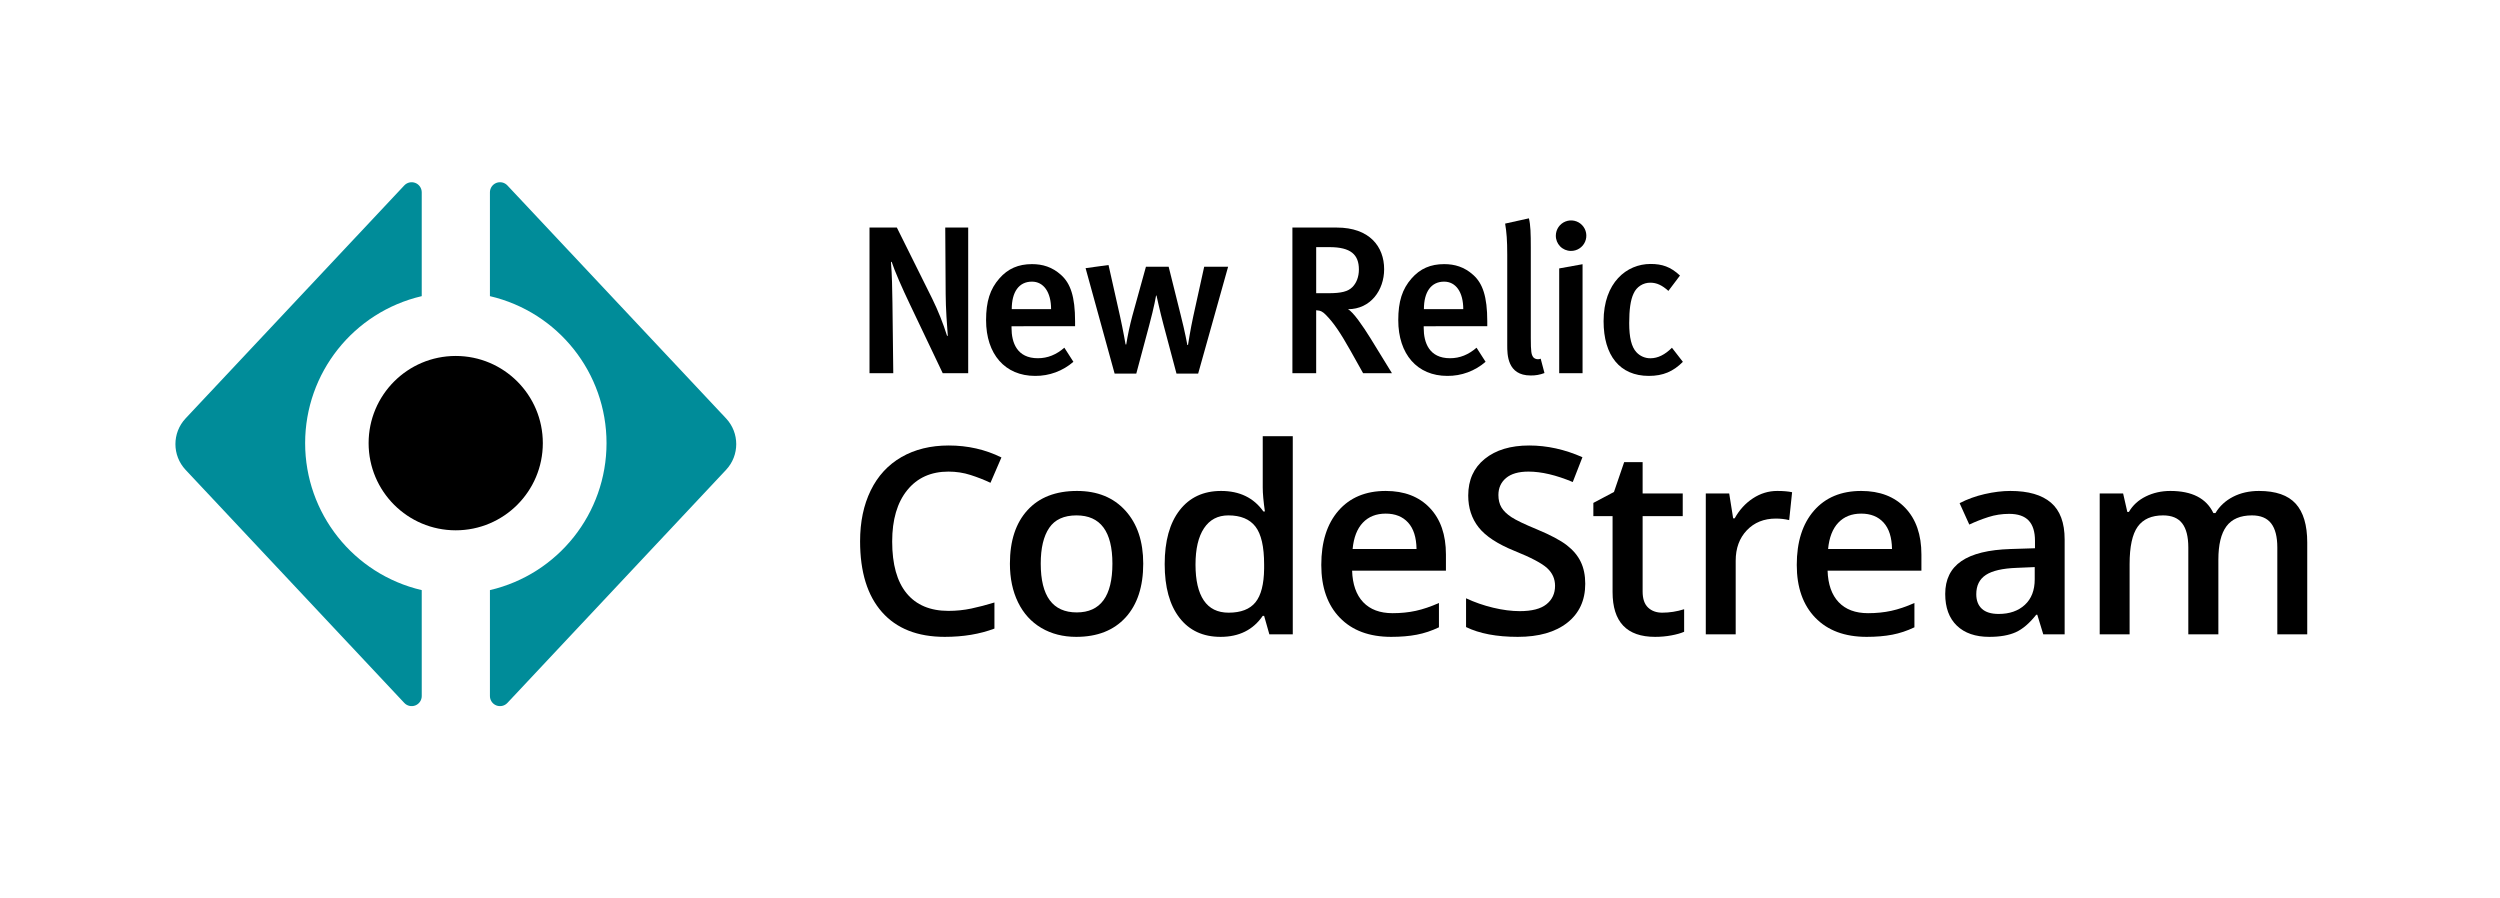
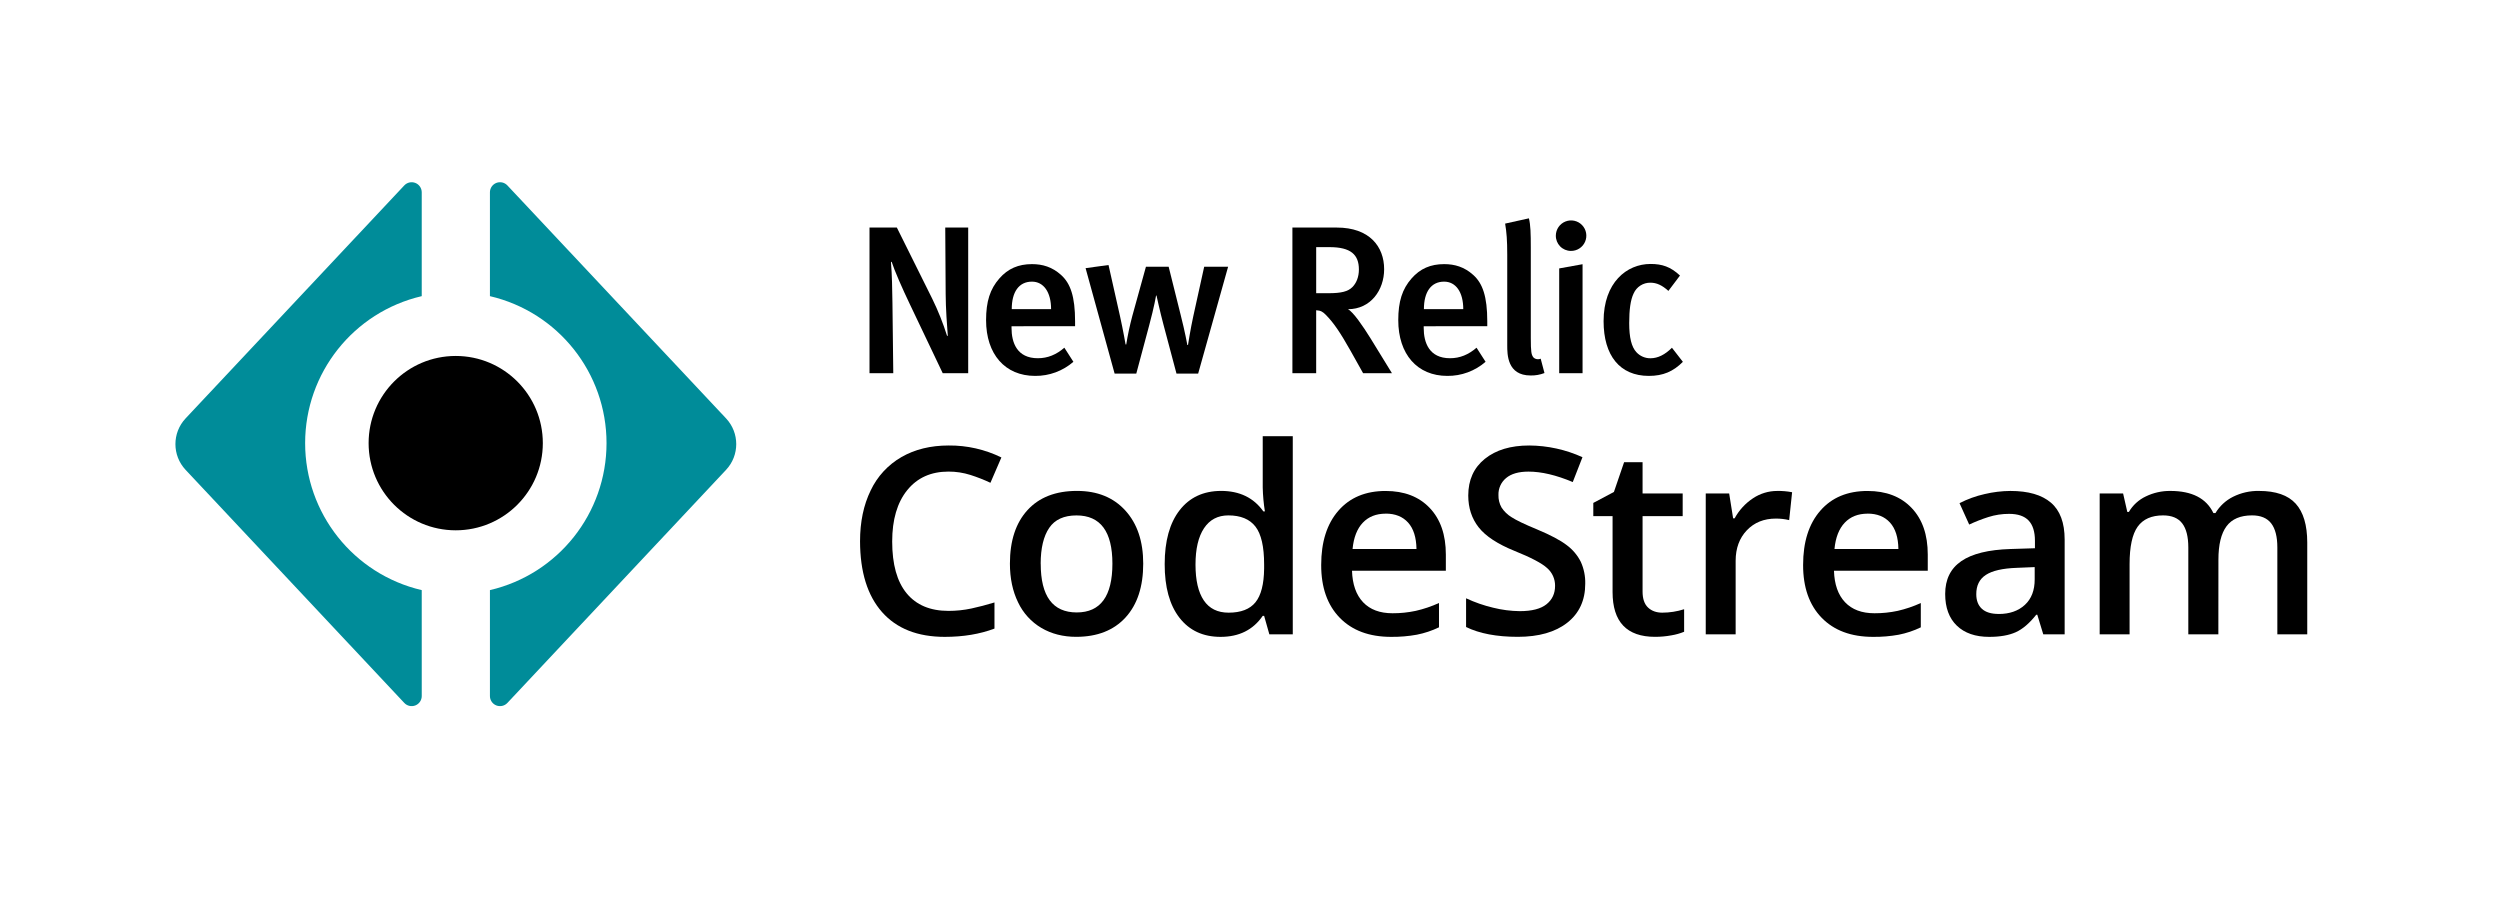
<svg xmlns="http://www.w3.org/2000/svg" id="art" viewBox="0 0 2090 750">
  <defs>
-     <style>.cls-1{font-size:218px;font-family:OpenSans-SemiBold, Open Sans;font-weight:600;}.cls-2{letter-spacing:-0.05em;}.cls-3{letter-spacing:-0.02em;}.cls-4{letter-spacing:-0.02em;}.cls-5{letter-spacing:-0.02em;}.cls-6{letter-spacing:-0.03em;}.cls-7{letter-spacing:-0.02em;}.cls-8{letter-spacing:-0.03em;}.cls-9{letter-spacing:-0.03em;}.cls-10{fill:#008c99;fill-rule:evenodd;}</style>
+     <style>.cls-1{fill:#008c99;fill-rule:evenodd;}</style>
  </defs>
-   <text class="cls-1" transform="translate(706.16 530.29)">
-     <tspan class="cls-2">C</tspan>
-     <tspan class="cls-3" x="127.27" y="0">o</tspan>
-     <tspan class="cls-4" x="256.66" y="0">d</tspan>
-     <tspan class="cls-5" x="387.58" y="0">e</tspan>
-     <tspan class="cls-6" x="508.82" y="0">S</tspan>
-     <tspan class="cls-7" x="621.73" y="0">t</tspan>
-     <tspan class="cls-8" x="701.99" y="0">re</tspan>
-     <tspan class="cls-9" x="910.46" y="0">a</tspan>
-     <tspan x="1031.3" y="0">m</tspan>
-   </text>
+   <path d="M792.91,394.25q-21.93,0-34.48,15.54t-12.56,42.9q0,28.63,12.08,43.32t35,14.69a91.37,91.37,0,0,0,19.16-2q9.27-2,19.27-5.05V525.5q-18.3,6.91-41.51,6.92-34.17,0-52.48-20.71T719,452.48q0-24.27,8.89-42.47a63.36,63.36,0,0,1,25.71-27.89q16.82-9.69,39.49-9.69a98.06,98.06,0,0,1,44.07,10L828,403.62a136.79,136.79,0,0,0-16.66-6.55A60,60,0,0,0,792.91,394.25Z" />
+   <path d="M955.73,471.21q0,28.85-14.79,45t-41.2,16.18q-16.5,0-29.16-7.45a49.16,49.16,0,0,1-19.48-21.4q-6.81-13.94-6.81-32.36,0-28.63,14.68-44.71t41.41-16.07q25.54,0,40.45,16.45T955.73,471.21Zm-85.69,0Q870,512,900.17,512q29.8,0,29.8-40.77,0-40.33-30-40.34-15.76,0-22.84,10.43T870,471.21Z" />
+   <path d="M1020.41,532.42q-22,0-34.39-16t-12.34-44.81q0-29,12.5-45.08t34.65-16.13q23.2,0,35.34,17.14h1.28a149.49,149.49,0,0,1-1.81-20v-42.9h25.12V530.29h-19.59l-4.36-15.44h-1.17Q1043.61,532.42,1020.41,532.42Zm6.7-20.23q15.44,0,22.46-8.67t7.24-28.16v-3.51q0-22.25-7.24-31.61t-22.67-9.37q-13.2,0-20.33,10.7t-7.13,30.49q0,19.59,6.92,29.86T1027.11,512.19Z" />
+   <path d="M1163,532.42q-27.46,0-43-16t-15.48-44.12q0-28.84,14.37-45.35t39.49-16.5q23.31,0,36.83,14.16t13.52,39v13.52h-78.45q.53,17.13,9.26,26.34t24.59,9.21a91,91,0,0,0,19.42-2A100.9,100.9,0,0,0,1203,504.1v20.33a76.54,76.54,0,0,1-18.52,6.18A114.07,114.07,0,0,1,1163,532.42Zm-4.58-103q-11.93,0-19.11,7.56t-8.57,22h53.44q-.23-14.58-7-22.09T1158.46,429.38Z" />
+   <path d="M1325.26,488q0,20.76-15,32.57t-41.4,11.82q-26.4,0-43.22-8.2V500.17a117.1,117.1,0,0,0,22.62,7.87,95.65,95.65,0,0,0,22.3,2.88q15.1,0,22.3-5.75t7.18-15.44a19.34,19.34,0,0,0-6.6-14.79q-6.6-6.07-27.25-14.37-21.29-8.62-30-19.69t-8.73-26.62q0-19.47,13.84-30.65t37.15-11.18a109.28,109.28,0,0,1,44.49,9.79L1314.83,403q-20.76-8.73-37-8.73-12.36,0-18.74,5.38a17.64,17.64,0,0,0-6.38,14.21,20.07,20.07,0,0,0,2.55,10.38,26.19,26.19,0,0,0,8.41,8.14q5.85,3.83,21.08,10.11,17.13,7.14,25.12,13.31a39.17,39.17,0,0,1,11.71,13.94A42,42,0,0,1,1325.26,488Z" />
+   <path d="M1389.62,512.19a60.66,60.66,0,0,0,18.31-2.87v18.84a49.8,49.8,0,0,1-10.69,3,73.44,73.44,0,0,1-13.58,1.23q-35.55,0-35.55-37.47V431.51H1332V420.44l17.24-9.16,8.52-24.9h15.43v26.18h33.53v18.95h-33.53v63q0,9.06,4.53,13.36T1389.62,512.19Z" />
+   <path d="M1485.75,410.43a60.13,60.13,0,0,1,12.45,1.07l-2.45,23.31a47.38,47.38,0,0,0-11.07-1.28q-15,0-24.32,9.79T1451,468.76v61.53h-25V412.56h19.59l3.3,20.76h1.27a46.63,46.63,0,0,1,15.28-16.71A36.28,36.28,0,0,1,1485.75,410.43Z" />
+   <path d="M1565.88,532.42q-27.47,0-43-16t-15.48-44.12q0-28.84,14.37-45.35t39.49-16.5q23.31,0,36.83,14.16t13.52,39v13.52H1533.2q.52,17.13,9.26,26.34t24.59,9.21a91,91,0,0,0,19.42-2,100.9,100.9,0,0,0,19.32-6.55v20.33a76.54,76.54,0,0,1-18.52,6.18A114.07,114.07,0,0,1,1565.88,532.42Zm-4.58-103q-11.92,0-19.11,7.56t-8.57,22h53.44q-.21-14.58-7-22.09T1561.3,429.38Z" />
+   <path d="M1708.17,530.29l-5-16.39h-.86q-8.5,10.74-17.13,14.63T1663,532.42q-17.36,0-27.09-9.37t-9.74-26.5q0-18.21,13.51-27.47t41.2-10.11l20.33-.64v-6.28q0-11.28-5.27-16.87t-16.34-5.59a56.65,56.65,0,0,0-17.35,2.66,132.78,132.78,0,0,0-16,6.28l-8.09-17.88a87.45,87.45,0,0,1,21-7.61,96.49,96.49,0,0,1,21.51-2.61q22.45,0,33.9,9.79T1726.05,451v79.3Zm-37.26-17q13.63,0,21.88-7.61T1701,484.3V474.09l-15.12.63q-17.67.64-25.71,5.91t-8,16.13q0,7.88,4.68,12.19T1670.91,513.26Z" />
+   <path d="M1854.55,530.29h-25.12v-72.6q0-13.51-5.11-20.17t-16-6.65q-14.47,0-21.23,9.42t-6.76,31.35v58.65h-25V412.56h19.59l3.51,15.44h1.28a32.56,32.56,0,0,1,14.21-13,45.85,45.85,0,0,1,20.49-4.58q27.13,0,36,18.52h1.7a35.9,35.9,0,0,1,14.69-13.62,46.55,46.55,0,0,1,21.71-4.9q21.09,0,30.71,10.65t9.64,32.46v76.75h-25v-72.6q0-13.51-5.16-20.17t-16-6.65q-14.58,0-21.34,9.1t-6.76,27.94Z" />
  <path d="M788.12,312,760.86,254.8c-6.51-13.55-13.2-28.85-15.48-36.06l-.53.53c.88,10.2,1.06,23,1.23,33.77l.7,58.93H726.91V190.24h22.86l29.56,59.46A222.06,222.06,0,0,1,791.82,281l.52-.53c-.52-6.16-1.76-23.57-1.76-34.65l-.35-55.59h19.18V312Z" />
  <path d="M845.64,272.74v1.41c0,12.31,4.57,25.33,22,25.33,8.26,0,15.48-3,22.16-8.8l7.56,11.79a48.09,48.09,0,0,1-32,11.78c-25.15,0-41-18.11-41-46.61,0-15.66,3.35-26,11.09-34.83,7.21-8.27,16-12,27.26-12,8.8,0,16.89,2.29,24.45,9.15,7.74,7,11.61,17.94,11.61,38.69v4.05Zm17.06-37.29c-10.9,0-16.88,8.62-16.88,23h32.89C878.71,244.07,872.38,235.45,862.7,235.45Z" />
  <path d="M1001.66,312.32H983.54l-10.9-41c-2.82-10.55-5.81-24.27-5.81-24.27h-.35s-1.41,8.79-5.81,25.15l-10.73,40.11H931.82l-24.27-88.13,19.17-2.64,9.68,43.1C938.86,275.73,941,288,941,288h.53a241.7,241.7,0,0,1,5.1-23.92L958,223h19l10,40.1c3.69,14.43,5.63,25.34,5.63,25.34h.53s2.11-13.55,4.4-23.93l9.14-41.51h20Z" />
  <path d="M1139.56,312,1129,293.15c-8.45-15-14.08-23.4-20.76-30.09-2.29-2.28-4-3.51-7.92-3.69V312h-19.87V190.24h37.11c27.27,0,39.58,15.83,39.58,34.83,0,17.42-11.26,33.42-30.25,33.42,4.39,2.29,12.49,14.07,18.82,24.28l17.94,29.2ZM1111.42,206.6h-11.09v38.52h10.38c10.56,0,16.19-1.4,19.88-5.1,3.34-3.34,5.45-8.44,5.45-14.77C1136,212.93,1129.36,206.6,1111.42,206.6Z" />
  <path d="M1190.22,272.74v1.41c0,12.31,4.57,25.33,22,25.33,8.27,0,15.48-3,22.17-8.8l7.56,11.79a48.09,48.09,0,0,1-32,11.78c-25.16,0-41-18.11-41-46.61,0-15.66,3.35-26,11.09-34.83,7.21-8.27,16-12,27.26-12,8.79,0,16.89,2.29,24.45,9.15,7.74,7,11.61,17.94,11.61,38.69v4.05Zm17.06-37.29c-10.91,0-16.89,8.62-16.89,23h32.9C1223.29,244.07,1217,235.45,1207.28,235.45Z" />
  <path d="M1279.57,313.9c-19.52,0-19.52-17.59-19.52-25.15V212.93c0-12.13-.53-18.64-1.76-26l19.87-4.4c1.41,5.45,1.59,12.84,1.59,24.45v75.47c0,12,.52,13.89,1.93,16,1.06,1.59,4,2.47,6.33,1.41l3.17,12A30.29,30.29,0,0,1,1279.57,313.9Z" />
  <path d="M1313.17,209.77a12.62,12.62,0,0,1-12.49-12.84,12.75,12.75,0,1,1,12.49,12.84ZM1303.49,312v-87.6l19.53-3.52V312Z" />
  <path d="M1378.42,314.25c-24.27,0-37.82-17.06-37.82-45.73,0-32.37,19.35-47.85,39.23-47.85,9.68,0,16.71,2.29,24.63,9.68l-9.68,12.84c-5.27-4.75-9.85-6.86-15-6.86a15.11,15.11,0,0,0-14.07,9c-2.64,5.45-3.7,13.72-3.7,24.8,0,12.14,1.94,19.88,6,24.28a15.68,15.68,0,0,0,11.79,5.1c6.16,0,12.14-3,17.94-8.8l9.15,11.79C1398.83,310.56,1390.38,314.25,1378.42,314.25Z" />
  <ellipse cx="380.98" cy="370.46" rx="72.82" ry="72.88" />
-   <path class="cls-10" d="M409.58,493.34a126.19,126.19,0,0,0,0-245.76V160.74A8.43,8.43,0,0,1,424.16,155L607,349.79a31.45,31.45,0,0,1,0,43L424.16,587.66a8.43,8.43,0,0,1-14.58-5.77Z" />
-   <path class="cls-10" d="M352.57,493.34a126.19,126.19,0,0,1,0-245.76V160.74A8.43,8.43,0,0,0,338,155L155.15,349.79a31.45,31.45,0,0,0,0,43L338,587.66a8.43,8.43,0,0,0,14.58-5.77Z" />
+   <path class="cls-1" d="M409.58,493.34a126.19,126.19,0,0,0,0-245.76V160.74A8.43,8.43,0,0,1,424.16,155L607,349.79a31.45,31.45,0,0,1,0,43L424.16,587.66a8.43,8.43,0,0,1-14.58-5.77Z" />
+   <path class="cls-1" d="M352.57,493.34a126.19,126.19,0,0,1,0-245.76V160.74A8.43,8.43,0,0,0,338,155L155.15,349.79a31.45,31.45,0,0,0,0,43L338,587.66a8.43,8.43,0,0,0,14.58-5.77Z" />
</svg>
